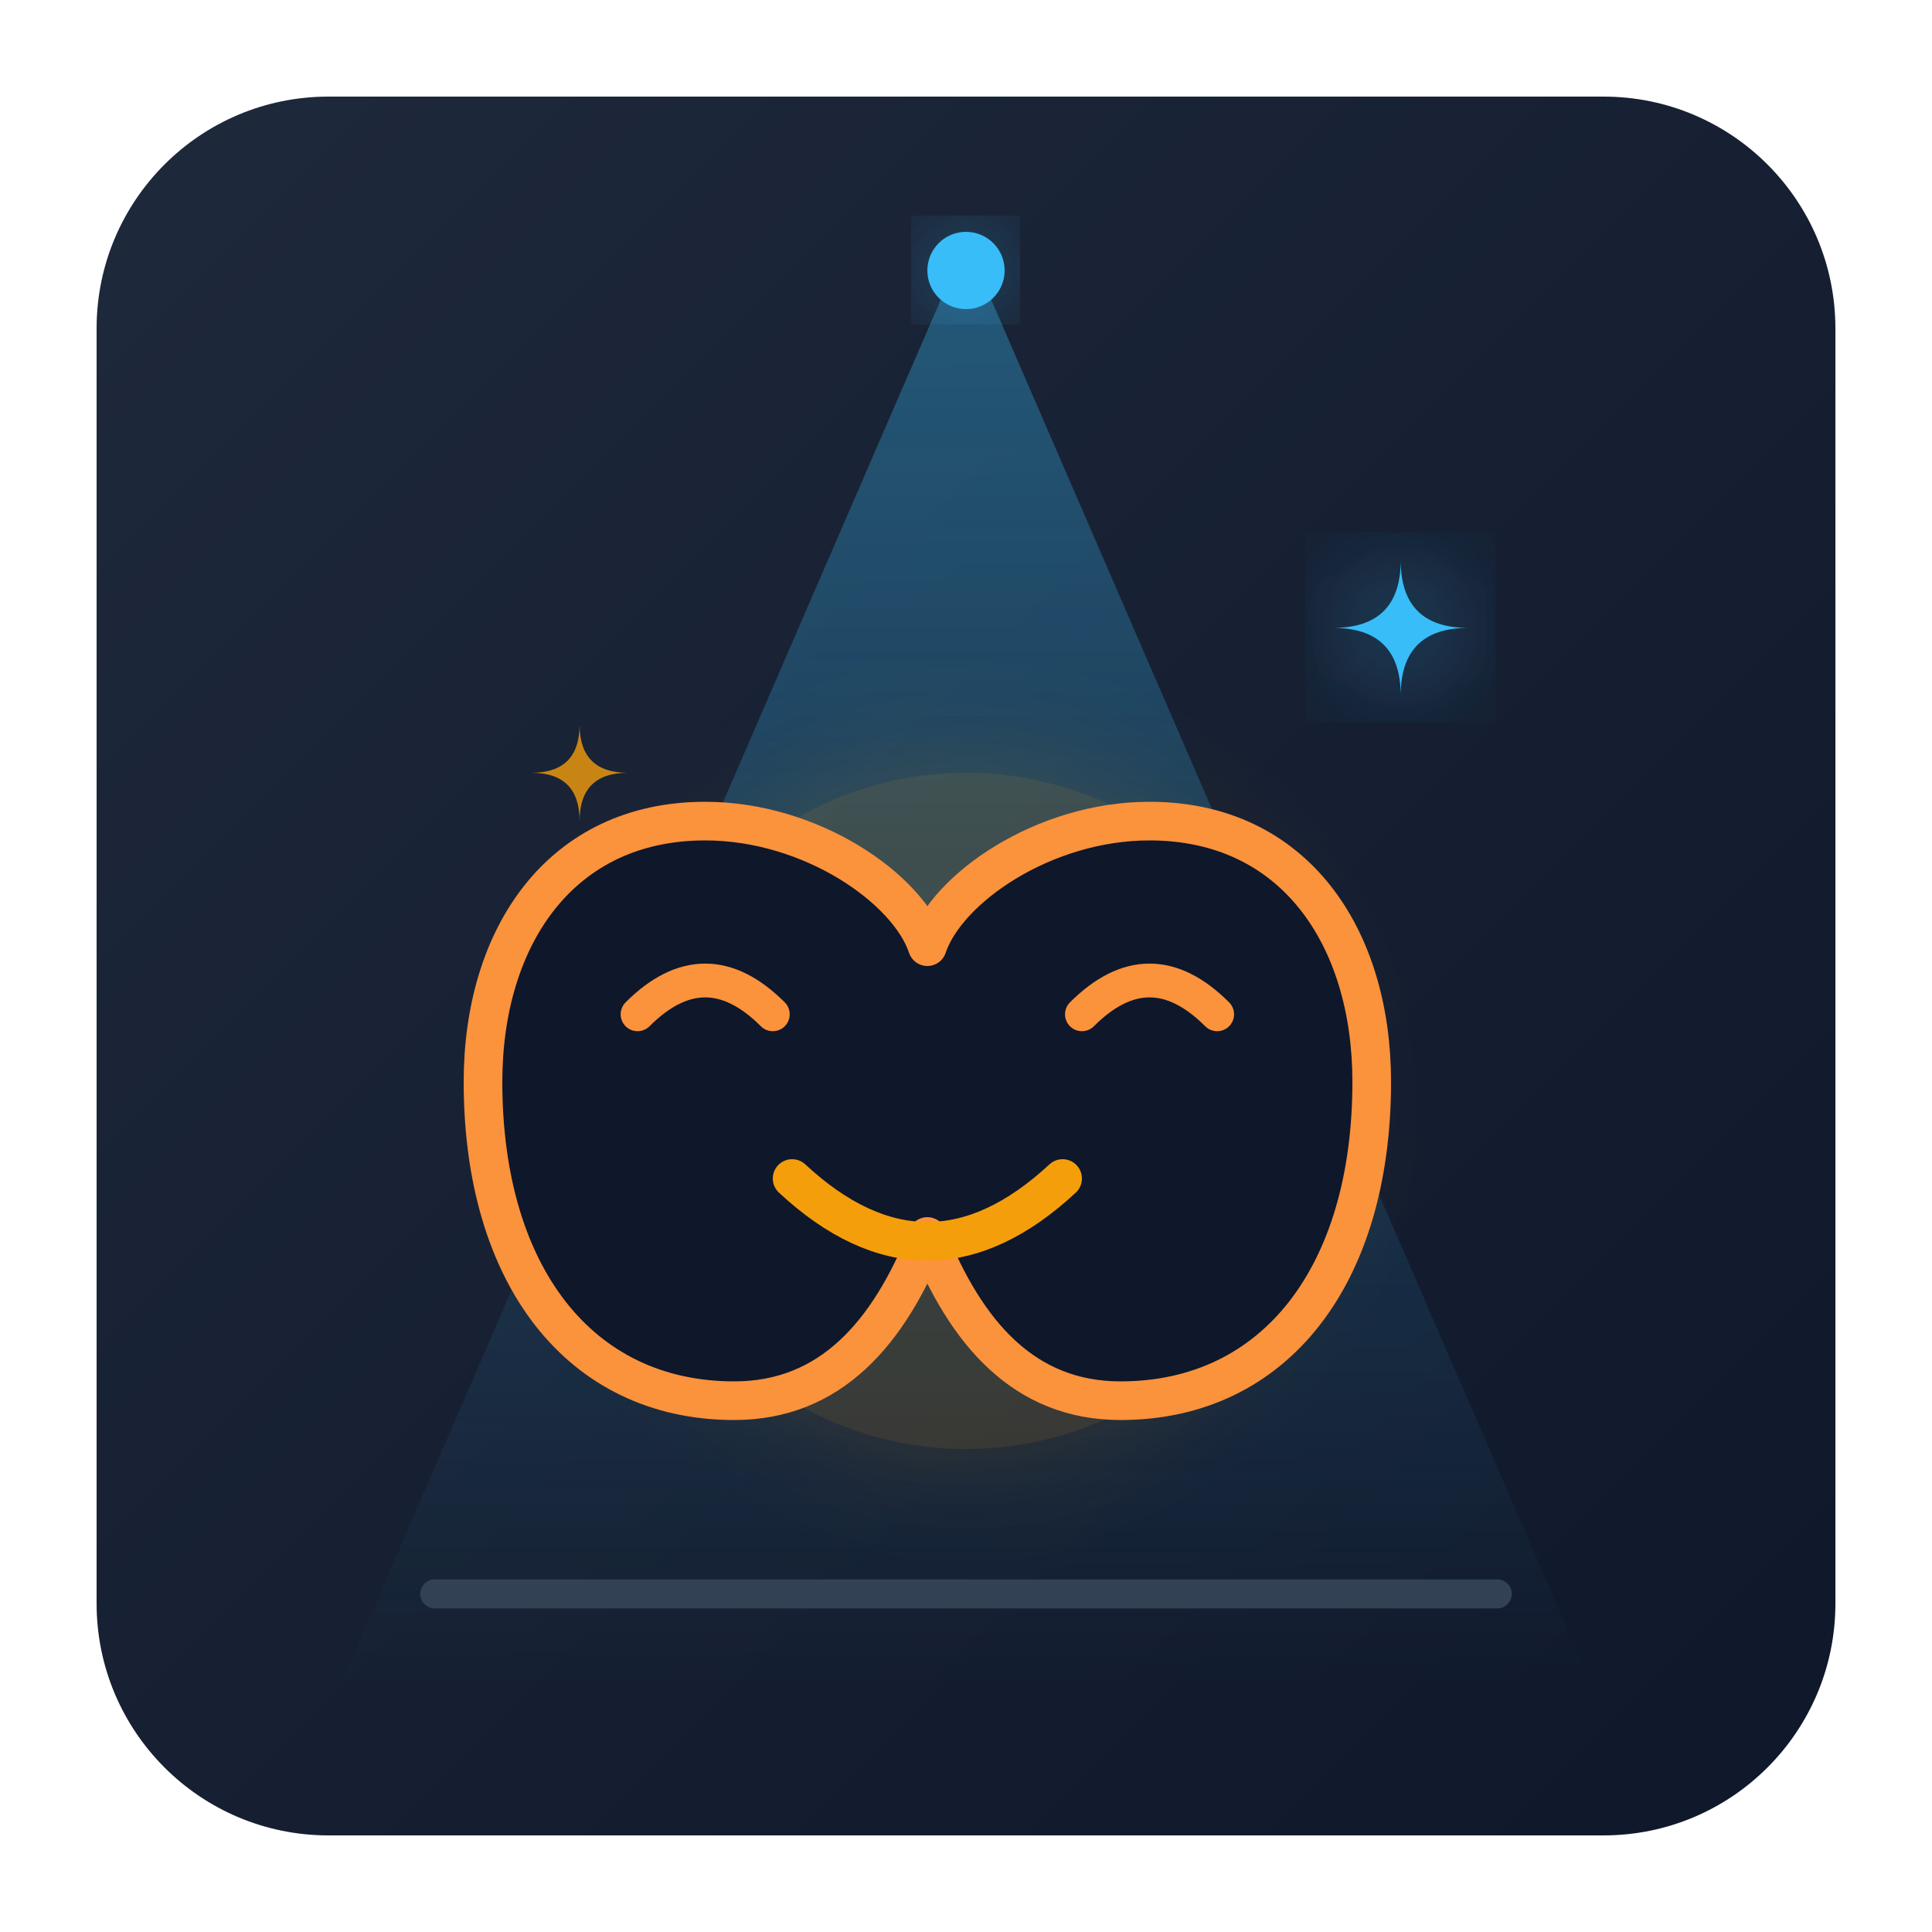
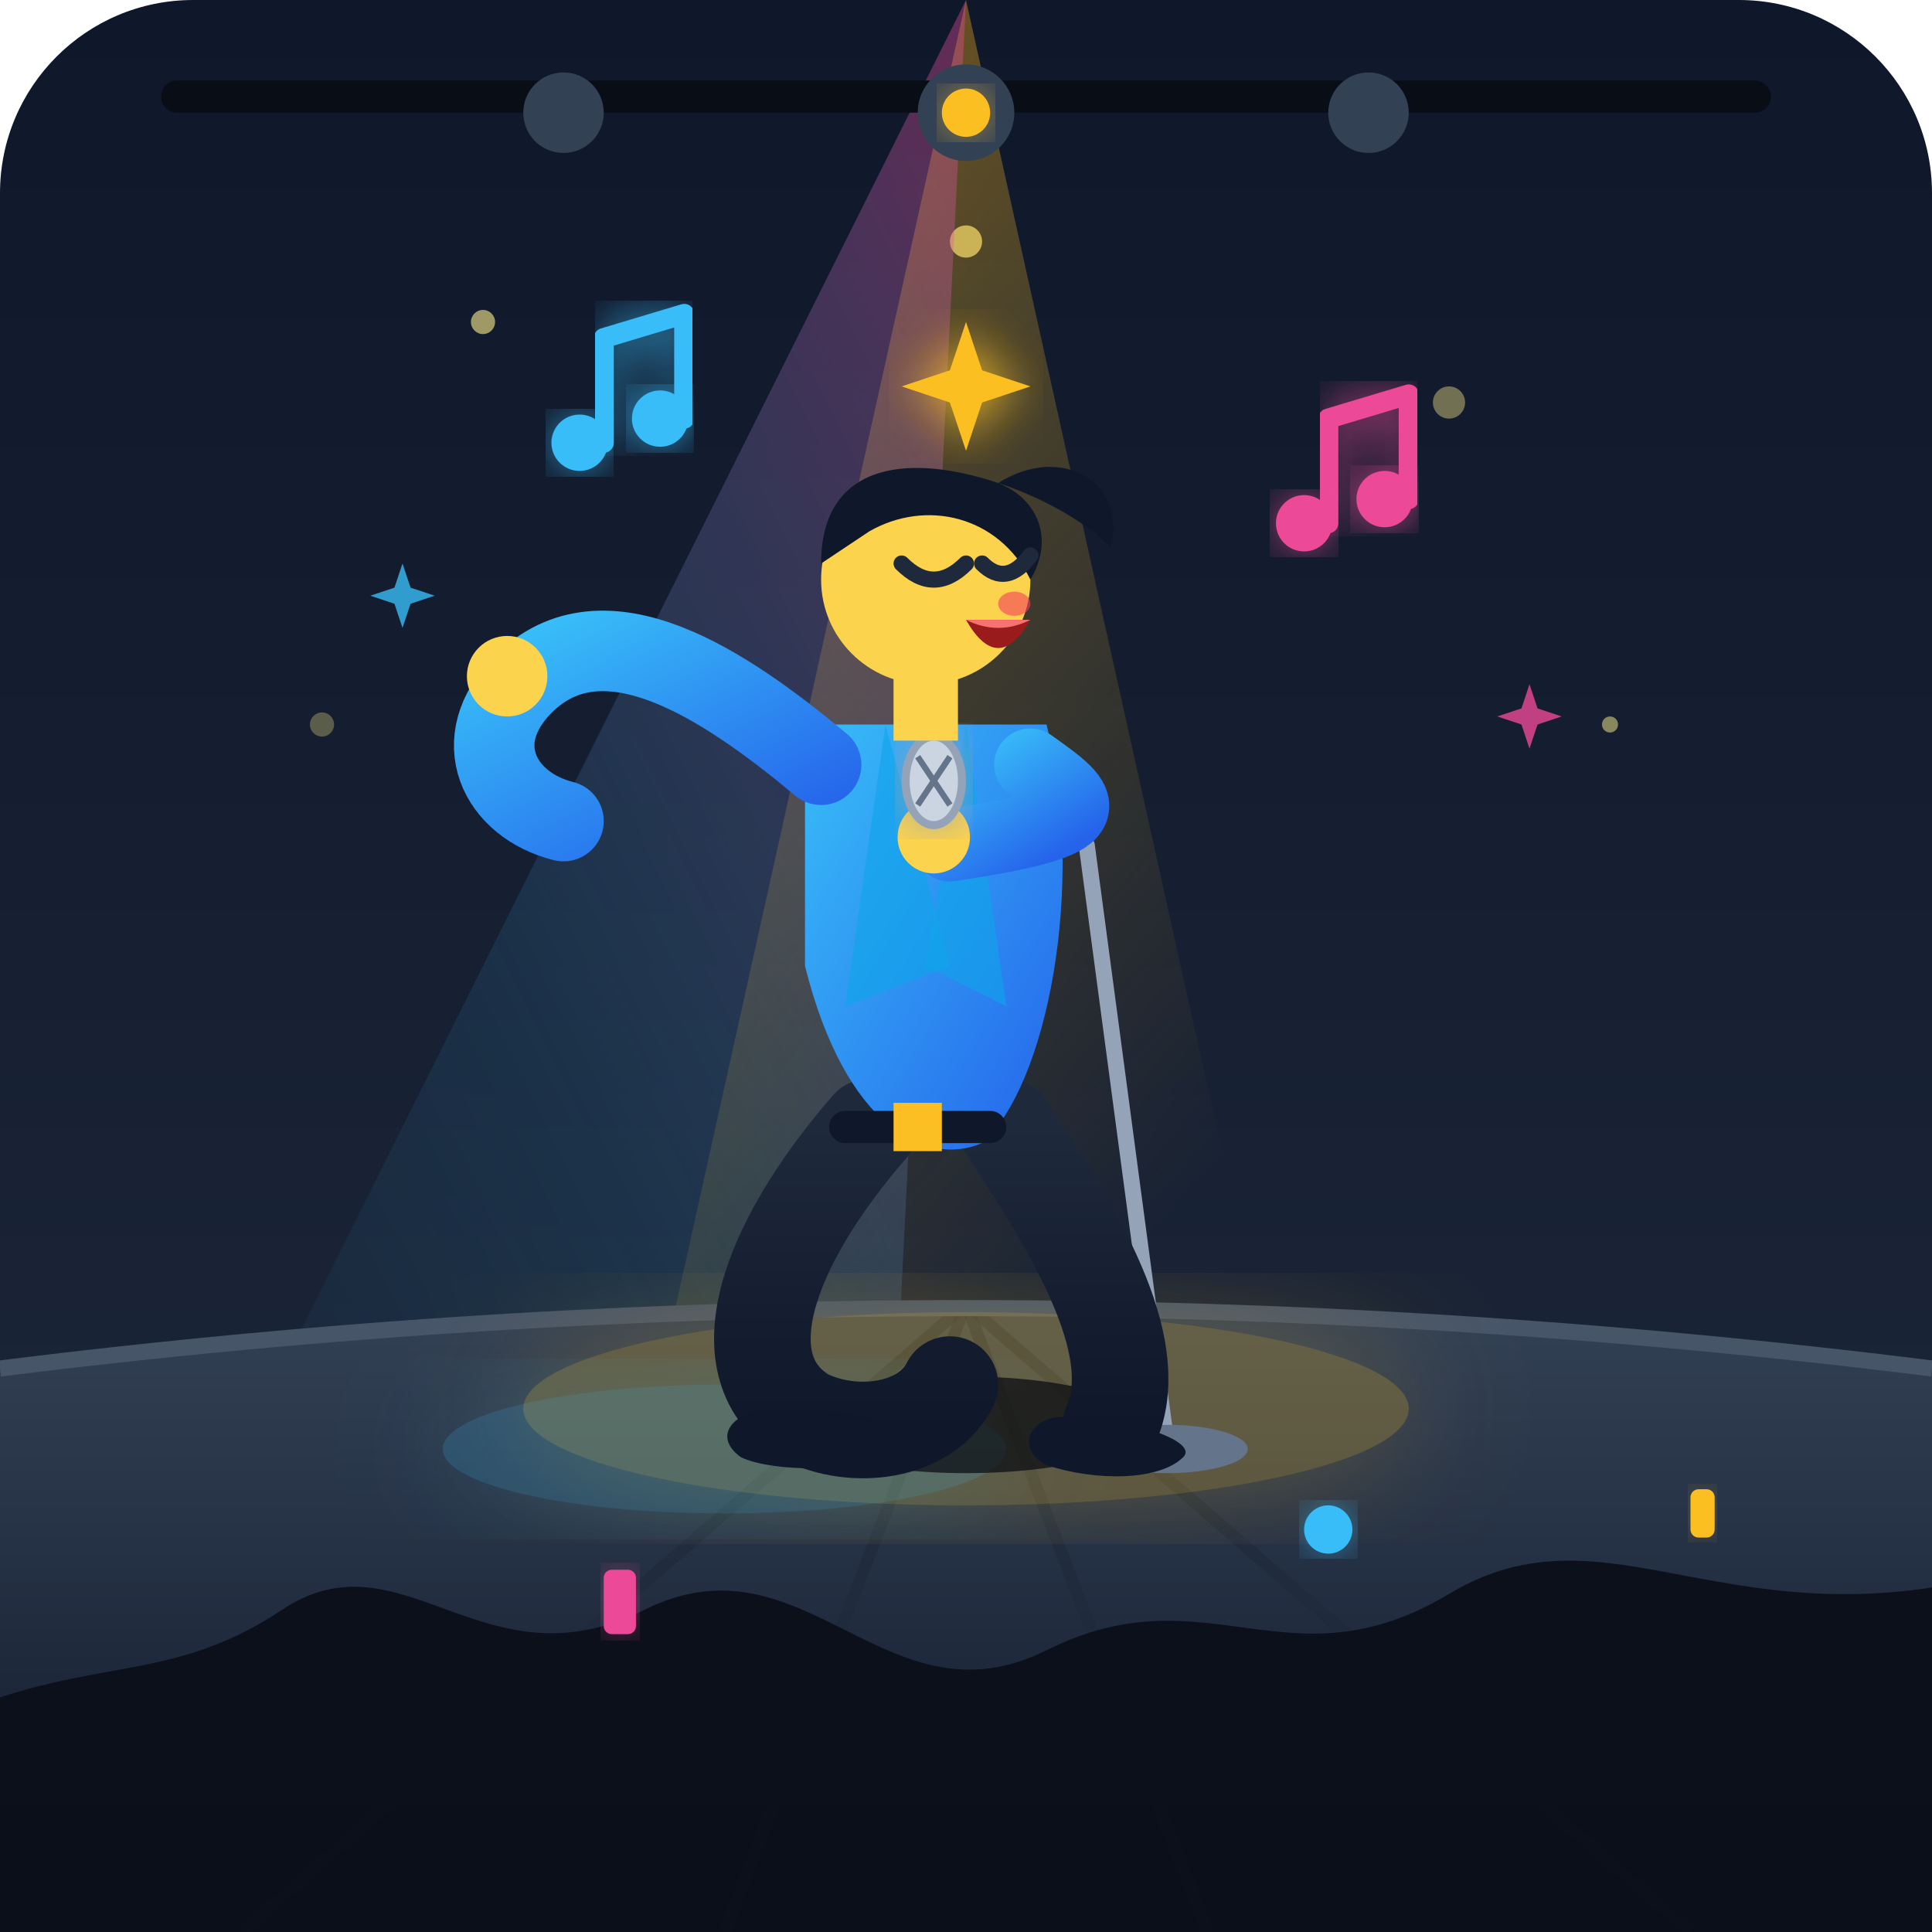
- <svg xmlns="http://www.w3.org/2000/svg" viewBox="0 0 200 200">
+ <svg xmlns="http://www.w3.org/2000/svg" width="240" height="240" viewBox="0 0 240 240">
  <defs>
-     <linearGradient id="bg-grad" x1="0%" y1="0%" x2="100%" y2="100%">
+     <linearGradient id="bgGrad" x1="0%" y1="0%" x2="0%" y2="100%">
+       <stop offset="0%" stop-color="#0f172a" />
+       <stop offset="100%" stop-color="#1e293b" />
+     </linearGradient>
+     <linearGradient id="spotlightMain" x1="0%" y1="0%" x2="50%" y2="100%">
+       <stop offset="0%" stop-color="#f59e0b" stop-opacity="0.5" />
+       <stop offset="40%" stop-color="#fbbf24" stop-opacity="0.25" />
+       <stop offset="100%" stop-color="#fbbf24" stop-opacity="0.0" />
+     </linearGradient>
+     <linearGradient id="spotlightSecondary" x1="100%" y1="0%" x2="0%" y2="100%">
+       <stop offset="0%" stop-color="#ec4899" stop-opacity="0.4" />
+       <stop offset="60%" stop-color="#38bdf8" stop-opacity="0.1" />
+       <stop offset="100%" stop-color="#38bdf8" stop-opacity="0.0" />
+     </linearGradient>
+     <linearGradient id="stageFloor" x1="0%" y1="0%" x2="0%" y2="100%">
+       <stop offset="0%" stop-color="#334155" />
+       <stop offset="100%" stop-color="#0f172a" />
+     </linearGradient>
+     <linearGradient id="jacketGrad" x1="0%" y1="0%" x2="100%" y2="100%">
+       <stop offset="0%" stop-color="#38bdf8" />
+       <stop offset="100%" stop-color="#2563eb" />
+     </linearGradient>
+     <linearGradient id="pantsGrad" x1="0%" y1="0%" x2="0%" y2="100%">
      <stop offset="0%" stop-color="#1e293b" />
      <stop offset="100%" stop-color="#0f172a" />
    </linearGradient>
-     <linearGradient id="spotlight" x1="50%" y1="0%" x2="50%" y2="100%">
-       <stop offset="0%" stop-color="#38bdf8" stop-opacity="0.35" />
-       <stop offset="100%" stop-color="#38bdf8" stop-opacity="0" />
-     </linearGradient>
-     <clipPath id="stage-clip">
-       <rect x="10" y="10" width="180" height="180" rx="24" />
-     </clipPath>
    <filter id="glow" x="-20%" y="-20%" width="140%" height="140%">
-       <feGaussianBlur stdDeviation="6" result="blur" />
+       <feGaussianBlur stdDeviation="8" result="blur" />
+       <feComposite in="SourceGraphic" in2="blur" operator="over" />
+     </filter>
+     <filter id="subtleGlow" x="-10%" y="-10%" width="120%" height="120%">
+       <feGaussianBlur stdDeviation="3" result="blur" />
      <feComposite in="SourceGraphic" in2="blur" operator="over" />
    </filter>
  </defs>
-   <rect x="10" y="10" width="180" height="180" rx="24" fill="url(#bg-grad)" />
-   <g clip-path="url(#stage-clip)">
-     <polygon points="100,25 35,175 165,175" fill="url(#spotlight)" />
-   </g>
-   <circle cx="100" cy="115" r="35" fill="#f59e0b" opacity="0.15" filter="url(#glow)" />
-   <path d="M 75 95             C 75 80, 85 72, 100 72             C 85 72, 75 80, 75 95 Z" fill="#fb923c" opacity="0.4" />
-   <g transform="translate(-12, 0)">
-     <path d="M 85,85               C 70,85 62,97 62,112               C 62,132 72,145 88,145               C 98,145 104,138 108,128               C 112,138 118,145 128,145               C 144,145 154,132 154,112               C 154,97 146,85 131,85               C 120,85 110,92 108,98               C 106,92 96,85 85,85 Z" fill="#0f172a" stroke="#fb923c" stroke-width="4" stroke-linejoin="round" stroke-linecap="round" />
-     <path d="M 78,105 Q 85,98 92,105" fill="none" stroke="#fb923c" stroke-width="3.5" stroke-linecap="round" />
-     <path d="M 124,105 Q 131,98 138,105" fill="none" stroke="#fb923c" stroke-width="3.5" stroke-linecap="round" />
-     <path d="M 94,122 Q 108,135 122,122" fill="none" stroke="#f59e0b" stroke-width="4" stroke-linecap="round" />
-   </g>
-   <path d="M 138,65 Q 145,65 145,58 Q 145,65 152,65 Q 145,65 145,72 Q 145,65 138,65 Z" fill="#38bdf8" filter="url(#glow)" />
-   <path d="M 55,80 Q 60,80 60,75 Q 60,80 65,80 Q 60,80 60,85 Q 60,80 55,80 Z" fill="#f59e0b" opacity="0.8" />
-   <line x1="45" y1="165" x2="155" y2="165" stroke="#334155" stroke-width="3" stroke-linecap="round" />
-   <circle cx="100" cy="28" r="4" fill="#38bdf8" filter="url(#glow)" />
+   <rect width="240" height="240" rx="24" fill="url(#bgGrad)" />
+   <circle cx="60" cy="40" r="1.5" fill="#fef08a" opacity="0.6" />
+   <circle cx="180" cy="50" r="2" fill="#fef08a" opacity="0.4" />
+   <circle cx="200" cy="90" r="1" fill="#fef08a" opacity="0.5" />
+   <circle cx="40" cy="90" r="1.5" fill="#fef08a" opacity="0.3" />
+   <circle cx="120" cy="30" r="2" fill="#fef08a" opacity="0.7" />
+   <polygon points="120,0 80,180 160,180" fill="url(#spotlightMain)" />
+   <polygon points="120,0 20,200 110,200" fill="url(#spotlightSecondary)" />
+   <rect x="20" y="10" width="200" height="4" rx="2" fill="#090d16" />
+   <circle cx="120" cy="14" r="6" fill="#334155" />
+   <circle cx="120" cy="14" r="3" fill="#fbbf24" filter="url(#subtleGlow)" />
+   <circle cx="70" cy="14" r="5" fill="#334155" />
+   <circle cx="170" cy="14" r="5" fill="#334155" />
+   <path d="M 0 170 Q 120 155 240 170 L 240 240 L 0 240 Z" fill="url(#stageFloor)" />
+   <line x1="120" y1="162" x2="30" y2="240" stroke="#1e293b" stroke-width="1.5" opacity="0.6" />
+   <line x1="120" y1="162" x2="90" y2="240" stroke="#1e293b" stroke-width="1.5" opacity="0.6" />
+   <line x1="120" y1="162" x2="150" y2="240" stroke="#1e293b" stroke-width="1.5" opacity="0.6" />
+   <line x1="120" y1="162" x2="210" y2="240" stroke="#1e293b" stroke-width="1.5" opacity="0.6" />
+   <path d="M 0 170 Q 120 155 240 170" fill="none" stroke="#475569" stroke-width="2" />
+   <ellipse cx="120" cy="175" rx="55" ry="12" fill="#fbbf24" opacity="0.25" filter="url(#glow)" />
+   <ellipse cx="90" cy="180" rx="35" ry="8" fill="#38bdf8" opacity="0.2" filter="url(#glow)" />
+   <path d="M -10 240 L -10 215 C 10 205, 20 210, 35 200 C 50 190, 60 210, 80 200 C 100 190, 110 215, 130 205 C 150 195, 160 210, 180 198 C 200 186, 215 205, 250 195 L 250 240 Z" fill="#0b0f19" opacity="0.95" />
+   <rect x="75" y="195" width="4" height="8" rx="1" fill="#ec4899" filter="url(#subtleGlow)" />
+   <circle cx="165" cy="190" r="3" fill="#38bdf8" filter="url(#subtleGlow)" />
+   <rect x="210" y="185" width="3" height="6" rx="1" fill="#fbbf24" filter="url(#subtleGlow)" />
+   <line x1="145" y1="180" x2="135" y2="105" stroke="#94a3b8" stroke-width="2" stroke-linecap="round" />
+   <ellipse cx="145" cy="180" rx="10" ry="3" fill="#64748b" />
+   <line x1="135" y1="105" x2="118" y2="95" stroke="#94a3b8" stroke-width="1.5" stroke-linecap="round" />
+   <ellipse cx="120" cy="177" rx="22" ry="6" fill="#05080f" opacity="0.7" />
+   <path d="M 108 140 C 95 155, 90 170, 100 176 C 106 179, 115 178, 118 172" fill="none" stroke="url(#pantsGrad)" stroke-width="12" stroke-linecap="round" stroke-linejoin="round" />
+   <path d="M 125 140 C 135 155, 142 168, 138 177" fill="none" stroke="url(#pantsGrad)" stroke-width="12" stroke-linecap="round" />
+   <path d="M 96 175 C 92 175, 88 178, 92 181 C 96 183, 108 183, 112 180 C 114 178, 110 175, 96 175 Z" fill="#0f172a" />
+   <path d="M 132 176 C 128 176, 126 180, 130 182 C 136 184, 144 184, 147 181 C 149 179, 140 176, 132 176 Z" fill="#0f172a" />
+   <path d="M 100 90 L 130 90 C 135 110, 130 135, 122 142 C 115 145, 105 140, 100 120 Z" fill="url(#jacketGrad)" />
+   <path d="M 110 90 L 118 120 L 105 125 Z" fill="#0ea5e9" opacity="0.6" />
+   <path d="M 120 90 L 115 120 L 125 125 Z" fill="#0ea5e9" opacity="0.6" />
+   <rect x="103" y="138" width="22" height="4" rx="2" fill="#0f172a" />
+   <rect x="111" y="137" width="6" height="6" fill="#fbbf24" />
+   <path d="M 102 95 C 90 85, 75 75, 65 85 C 58 92, 62 100, 70 102" fill="none" stroke="url(#jacketGrad)" stroke-width="10" stroke-linecap="round" stroke-linejoin="round" />
+   <circle cx="63" cy="84" r="5" fill="#fcd34d" />
+   <path d="M 128 95 C 135 100, 138 102, 118 105" fill="none" stroke="url(#jacketGrad)" stroke-width="9" stroke-linecap="round" />
+   <circle cx="116" cy="104" r="4.5" fill="#fcd34d" />
+   <ellipse cx="116" cy="97" rx="4" ry="6" fill="#94a3b8" filter="url(#subtleGlow)" />
+   <ellipse cx="116" cy="97" rx="3" ry="5" fill="#cbd5e1" />
+   <line x1="114" y1="94" x2="118" y2="100" stroke="#64748b" stroke-width="0.75" />
+   <line x1="118" y1="94" x2="114" y2="100" stroke="#64748b" stroke-width="0.75" />
+   <rect x="111" y="82" width="8" height="10" fill="#fcd34d" />
+   <circle cx="115" cy="72" r="13" fill="#fcd34d" />
+   <path d="M 102 70 C 102 58, 112 56, 124 60 C 129 62, 131 67, 128 72 C 124 64, 115 62, 108 66 Z" fill="#0f172a" />
+   <path d="M 124 60 C 132 55, 140 60, 138 68 C 135 65, 130 62, 124 60 Z" fill="#0f172a" />
+   <path d="M 112 70 Q 116 74 120 70" fill="none" stroke="#1e293b" stroke-width="2" stroke-linecap="round" />
+   <path d="M 122 70 Q 125 73 128 69" fill="none" stroke="#1e293b" stroke-width="2" stroke-linecap="round" />
+   <path d="M 120 77 Q 124 84 128 77 Z" fill="#991b1b" />
+   <path d="M 120 77 Q 124 79 128 77" fill="#f87171" />
+   <ellipse cx="126" cy="75" rx="2" ry="1.5" fill="#f43f5e" opacity="0.6" />
+   <path d="M 75 55 L 75 42 L 85 39 L 85 52" fill="none" stroke="#38bdf8" stroke-width="2.5" stroke-linecap="round" stroke-linejoin="round" filter="url(#subtleGlow)" />
+   <circle cx="72" cy="55" r="3.5" fill="#38bdf8" filter="url(#subtleGlow)" />
+   <circle cx="82" cy="52" r="3.5" fill="#38bdf8" filter="url(#subtleGlow)" />
+   <path d="M 165 65 L 165 52 L 175 49 L 175 62" fill="none" stroke="#ec4899" stroke-width="2.5" stroke-linecap="round" stroke-linejoin="round" filter="url(#subtleGlow)" />
+   <circle cx="162" cy="65" r="3.5" fill="#ec4899" filter="url(#subtleGlow)" />
+   <circle cx="172" cy="62" r="3.5" fill="#ec4899" filter="url(#subtleGlow)" />
+   <path d="M 120 40 L 122 46 L 128 48 L 122 50 L 120 56 L 118 50 L 112 48 L 118 46 Z" fill="#fbbf24" filter="url(#subtleGlow)" />
+   <path d="M 50 70 L 51 73 L 54 74 L 51 75 L 50 78 L 49 75 L 46 74 L 49 73 Z" fill="#38bdf8" opacity="0.8" />
+   <path d="M 190 85 L 191 88 L 194 89 L 191 90 L 190 93 L 189 90 L 186 89 L 189 88 Z" fill="#ec4899" opacity="0.8" />
</svg>
